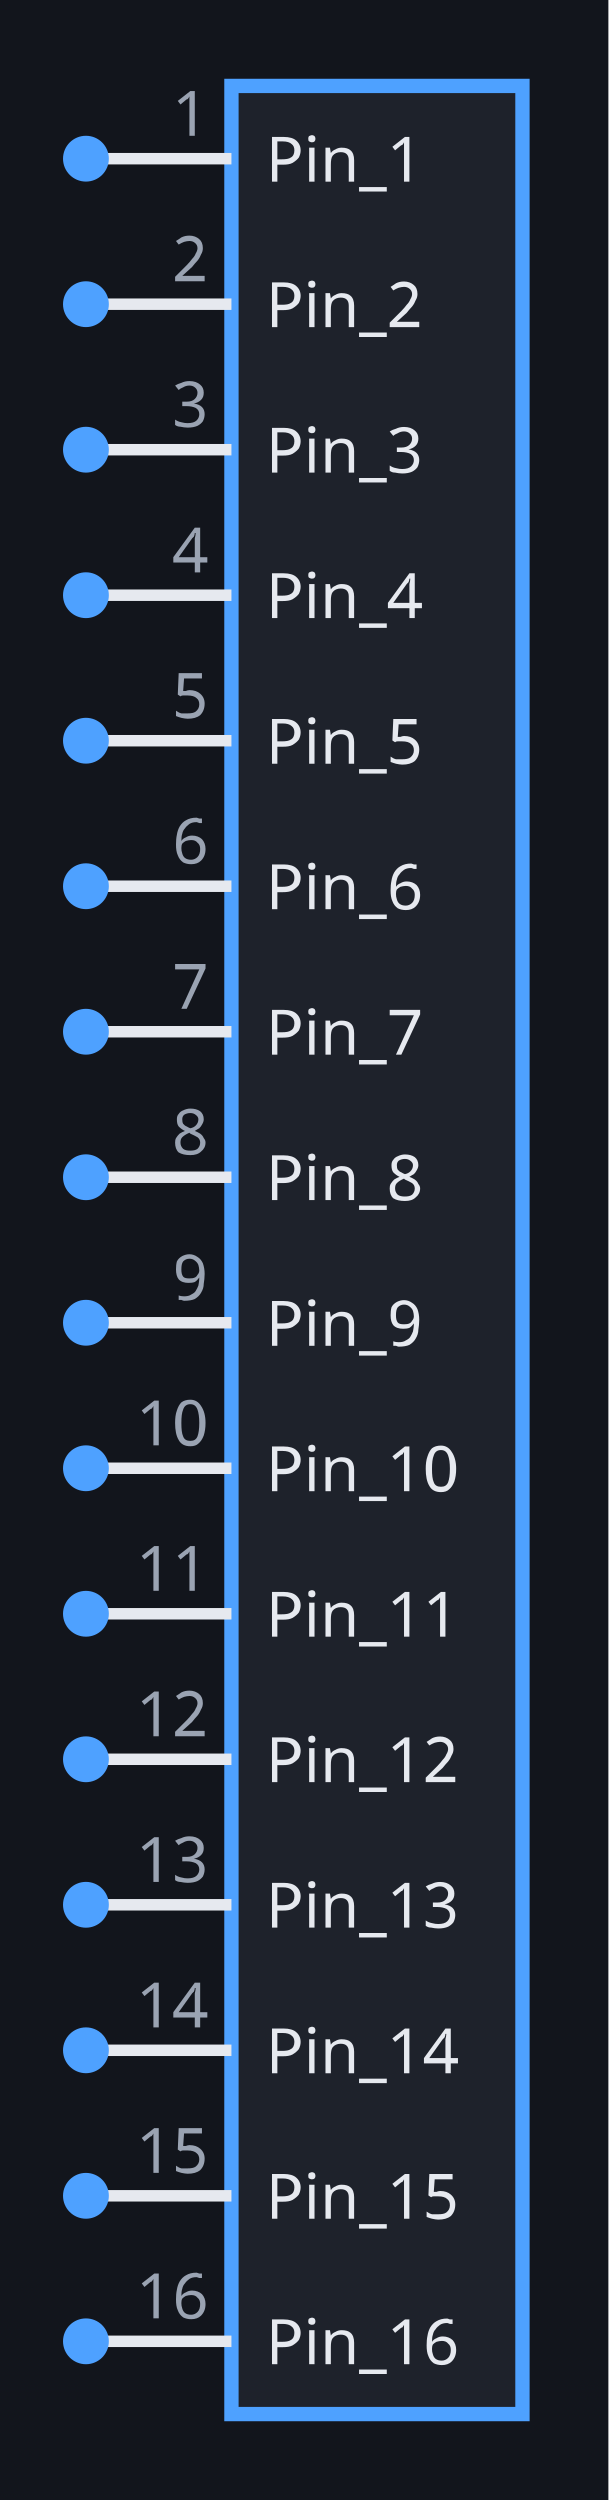
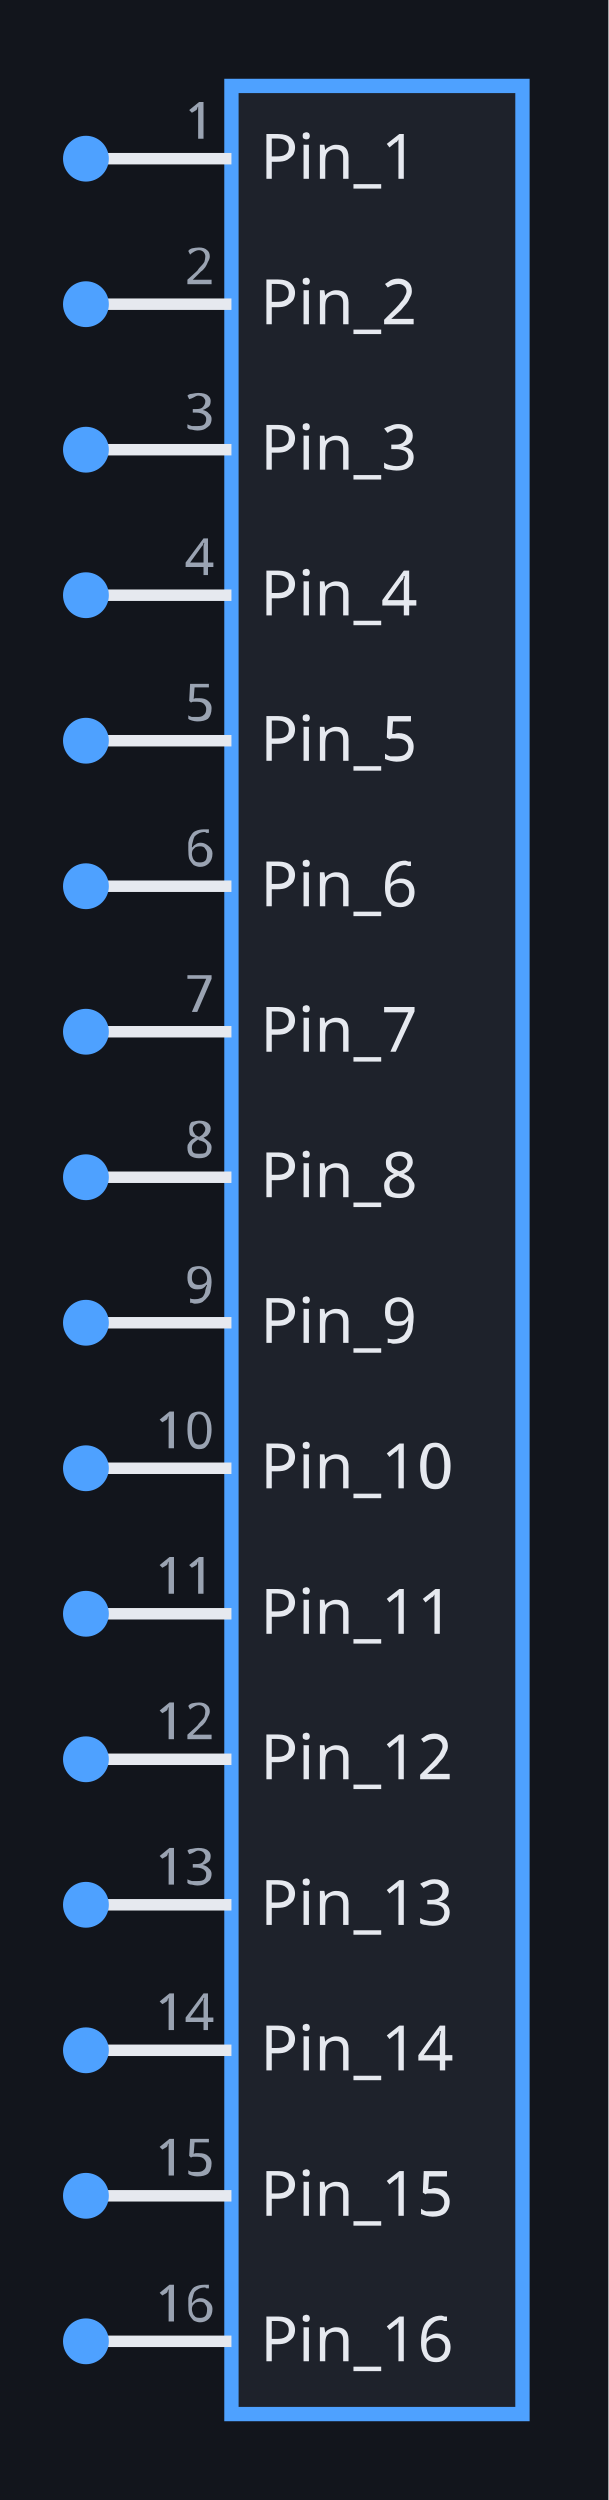
<svg xmlns="http://www.w3.org/2000/svg" viewBox="-6.58 -21.82 10.62 43.64" preserveAspectRatio="xMidYMid meet" style="width:100%;height:100%">
  <rect x="-6.58" y="-21.82" width="10.62" height="43.64" fill="#12151c" />
  <rect x="-2.540" y="-20.320" width="5.080" height="40.640" fill="#1e222b" stroke="#4ea1ff" stroke-width="0.25" />
  <line x1="-5.080" y1="-19.050" x2="-2.540" y2="-19.050" stroke="#e6e9ef" stroke-width="0.2" />
  <circle cx="-5.080" cy="-19.050" r="0.4" fill="#4ea1ff" />
-   <text x="-2.940" y="-19.450" fill="#9aa3b2" font-size="1.1" text-anchor="end" font-family="sans-serif">1</text>
-   <text x="-1.940" y="-18.650" fill="#e6e9ef" font-size="1.1" text-anchor="start" font-family="sans-serif">Pin_1</text>
+   <text x="-2.040" y="-18.700" fill="#e6e9ef" font-size="1.1" text-anchor="start" font-family="sans-serif">Pin_1</text>
+   <text x="-2.840" y="-19.400" fill="#9aa3b2" font-size="0.9" text-anchor="end" font-family="sans-serif">1</text>
  <line x1="-5.080" y1="-16.510" x2="-2.540" y2="-16.510" stroke="#e6e9ef" stroke-width="0.2" />
  <circle cx="-5.080" cy="-16.510" r="0.4" fill="#4ea1ff" />
-   <text x="-2.940" y="-16.910" fill="#9aa3b2" font-size="1.1" text-anchor="end" font-family="sans-serif">2</text>
-   <text x="-1.940" y="-16.110" fill="#e6e9ef" font-size="1.1" text-anchor="start" font-family="sans-serif">Pin_2</text>
+   <text x="-2.040" y="-16.160" fill="#e6e9ef" font-size="1.1" text-anchor="start" font-family="sans-serif">Pin_2</text>
+   <text x="-2.840" y="-16.860" fill="#9aa3b2" font-size="0.9" text-anchor="end" font-family="sans-serif">2</text>
  <line x1="-5.080" y1="-13.970" x2="-2.540" y2="-13.970" stroke="#e6e9ef" stroke-width="0.2" />
  <circle cx="-5.080" cy="-13.970" r="0.4" fill="#4ea1ff" />
-   <text x="-2.940" y="-14.370" fill="#9aa3b2" font-size="1.1" text-anchor="end" font-family="sans-serif">3</text>
-   <text x="-1.940" y="-13.570" fill="#e6e9ef" font-size="1.1" text-anchor="start" font-family="sans-serif">Pin_3</text>
+   <text x="-2.040" y="-13.620" fill="#e6e9ef" font-size="1.1" text-anchor="start" font-family="sans-serif">Pin_3</text>
+   <text x="-2.840" y="-14.320" fill="#9aa3b2" font-size="0.9" text-anchor="end" font-family="sans-serif">3</text>
  <line x1="-5.080" y1="-11.430" x2="-2.540" y2="-11.430" stroke="#e6e9ef" stroke-width="0.2" />
  <circle cx="-5.080" cy="-11.430" r="0.4" fill="#4ea1ff" />
-   <text x="-2.940" y="-11.830" fill="#9aa3b2" font-size="1.1" text-anchor="end" font-family="sans-serif">4</text>
-   <text x="-1.940" y="-11.030" fill="#e6e9ef" font-size="1.1" text-anchor="start" font-family="sans-serif">Pin_4</text>
+   <text x="-2.040" y="-11.080" fill="#e6e9ef" font-size="1.1" text-anchor="start" font-family="sans-serif">Pin_4</text>
+   <text x="-2.840" y="-11.780" fill="#9aa3b2" font-size="0.9" text-anchor="end" font-family="sans-serif">4</text>
  <line x1="-5.080" y1="-8.890" x2="-2.540" y2="-8.890" stroke="#e6e9ef" stroke-width="0.2" />
  <circle cx="-5.080" cy="-8.890" r="0.4" fill="#4ea1ff" />
-   <text x="-2.940" y="-9.290" fill="#9aa3b2" font-size="1.1" text-anchor="end" font-family="sans-serif">5</text>
-   <text x="-1.940" y="-8.490" fill="#e6e9ef" font-size="1.1" text-anchor="start" font-family="sans-serif">Pin_5</text>
+   <text x="-2.040" y="-8.540" fill="#e6e9ef" font-size="1.1" text-anchor="start" font-family="sans-serif">Pin_5</text>
+   <text x="-2.840" y="-9.240" fill="#9aa3b2" font-size="0.9" text-anchor="end" font-family="sans-serif">5</text>
  <line x1="-5.080" y1="-6.350" x2="-2.540" y2="-6.350" stroke="#e6e9ef" stroke-width="0.2" />
  <circle cx="-5.080" cy="-6.350" r="0.4" fill="#4ea1ff" />
-   <text x="-2.940" y="-6.750" fill="#9aa3b2" font-size="1.1" text-anchor="end" font-family="sans-serif">6</text>
-   <text x="-1.940" y="-5.950" fill="#e6e9ef" font-size="1.1" text-anchor="start" font-family="sans-serif">Pin_6</text>
+   <text x="-2.040" y="-6.000" fill="#e6e9ef" font-size="1.1" text-anchor="start" font-family="sans-serif">Pin_6</text>
+   <text x="-2.840" y="-6.700" fill="#9aa3b2" font-size="0.9" text-anchor="end" font-family="sans-serif">6</text>
  <line x1="-5.080" y1="-3.810" x2="-2.540" y2="-3.810" stroke="#e6e9ef" stroke-width="0.2" />
  <circle cx="-5.080" cy="-3.810" r="0.4" fill="#4ea1ff" />
-   <text x="-2.940" y="-4.210" fill="#9aa3b2" font-size="1.1" text-anchor="end" font-family="sans-serif">7</text>
-   <text x="-1.940" y="-3.410" fill="#e6e9ef" font-size="1.1" text-anchor="start" font-family="sans-serif">Pin_7</text>
+   <text x="-2.040" y="-3.460" fill="#e6e9ef" font-size="1.1" text-anchor="start" font-family="sans-serif">Pin_7</text>
+   <text x="-2.840" y="-4.160" fill="#9aa3b2" font-size="0.9" text-anchor="end" font-family="sans-serif">7</text>
  <line x1="-5.080" y1="-1.270" x2="-2.540" y2="-1.270" stroke="#e6e9ef" stroke-width="0.2" />
  <circle cx="-5.080" cy="-1.270" r="0.4" fill="#4ea1ff" />
-   <text x="-2.940" y="-1.670" fill="#9aa3b2" font-size="1.1" text-anchor="end" font-family="sans-serif">8</text>
-   <text x="-1.940" y="-0.870" fill="#e6e9ef" font-size="1.1" text-anchor="start" font-family="sans-serif">Pin_8</text>
+   <text x="-2.040" y="-0.920" fill="#e6e9ef" font-size="1.1" text-anchor="start" font-family="sans-serif">Pin_8</text>
+   <text x="-2.840" y="-1.620" fill="#9aa3b2" font-size="0.9" text-anchor="end" font-family="sans-serif">8</text>
  <line x1="-5.080" y1="1.270" x2="-2.540" y2="1.270" stroke="#e6e9ef" stroke-width="0.2" />
  <circle cx="-5.080" cy="1.270" r="0.4" fill="#4ea1ff" />
-   <text x="-2.940" y="0.870" fill="#9aa3b2" font-size="1.1" text-anchor="end" font-family="sans-serif">9</text>
-   <text x="-1.940" y="1.670" fill="#e6e9ef" font-size="1.1" text-anchor="start" font-family="sans-serif">Pin_9</text>
+   <text x="-2.040" y="1.620" fill="#e6e9ef" font-size="1.1" text-anchor="start" font-family="sans-serif">Pin_9</text>
+   <text x="-2.840" y="0.920" fill="#9aa3b2" font-size="0.9" text-anchor="end" font-family="sans-serif">9</text>
  <line x1="-5.080" y1="3.810" x2="-2.540" y2="3.810" stroke="#e6e9ef" stroke-width="0.2" />
  <circle cx="-5.080" cy="3.810" r="0.4" fill="#4ea1ff" />
-   <text x="-2.940" y="3.410" fill="#9aa3b2" font-size="1.1" text-anchor="end" font-family="sans-serif">10</text>
-   <text x="-1.940" y="4.210" fill="#e6e9ef" font-size="1.1" text-anchor="start" font-family="sans-serif">Pin_10</text>
+   <text x="-2.040" y="4.160" fill="#e6e9ef" font-size="1.1" text-anchor="start" font-family="sans-serif">Pin_10</text>
+   <text x="-2.840" y="3.460" fill="#9aa3b2" font-size="0.9" text-anchor="end" font-family="sans-serif">10</text>
  <line x1="-5.080" y1="6.350" x2="-2.540" y2="6.350" stroke="#e6e9ef" stroke-width="0.2" />
  <circle cx="-5.080" cy="6.350" r="0.4" fill="#4ea1ff" />
-   <text x="-2.940" y="5.950" fill="#9aa3b2" font-size="1.1" text-anchor="end" font-family="sans-serif">11</text>
-   <text x="-1.940" y="6.750" fill="#e6e9ef" font-size="1.1" text-anchor="start" font-family="sans-serif">Pin_11</text>
+   <text x="-2.040" y="6.700" fill="#e6e9ef" font-size="1.1" text-anchor="start" font-family="sans-serif">Pin_11</text>
+   <text x="-2.840" y="6.000" fill="#9aa3b2" font-size="0.9" text-anchor="end" font-family="sans-serif">11</text>
  <line x1="-5.080" y1="8.890" x2="-2.540" y2="8.890" stroke="#e6e9ef" stroke-width="0.2" />
  <circle cx="-5.080" cy="8.890" r="0.4" fill="#4ea1ff" />
-   <text x="-2.940" y="8.490" fill="#9aa3b2" font-size="1.1" text-anchor="end" font-family="sans-serif">12</text>
-   <text x="-1.940" y="9.290" fill="#e6e9ef" font-size="1.1" text-anchor="start" font-family="sans-serif">Pin_12</text>
+   <text x="-2.040" y="9.240" fill="#e6e9ef" font-size="1.1" text-anchor="start" font-family="sans-serif">Pin_12</text>
+   <text x="-2.840" y="8.540" fill="#9aa3b2" font-size="0.9" text-anchor="end" font-family="sans-serif">12</text>
  <line x1="-5.080" y1="11.430" x2="-2.540" y2="11.430" stroke="#e6e9ef" stroke-width="0.2" />
  <circle cx="-5.080" cy="11.430" r="0.4" fill="#4ea1ff" />
-   <text x="-2.940" y="11.030" fill="#9aa3b2" font-size="1.1" text-anchor="end" font-family="sans-serif">13</text>
-   <text x="-1.940" y="11.830" fill="#e6e9ef" font-size="1.1" text-anchor="start" font-family="sans-serif">Pin_13</text>
+   <text x="-2.040" y="11.780" fill="#e6e9ef" font-size="1.1" text-anchor="start" font-family="sans-serif">Pin_13</text>
+   <text x="-2.840" y="11.080" fill="#9aa3b2" font-size="0.9" text-anchor="end" font-family="sans-serif">13</text>
  <line x1="-5.080" y1="13.970" x2="-2.540" y2="13.970" stroke="#e6e9ef" stroke-width="0.2" />
  <circle cx="-5.080" cy="13.970" r="0.4" fill="#4ea1ff" />
-   <text x="-2.940" y="13.570" fill="#9aa3b2" font-size="1.1" text-anchor="end" font-family="sans-serif">14</text>
-   <text x="-1.940" y="14.370" fill="#e6e9ef" font-size="1.1" text-anchor="start" font-family="sans-serif">Pin_14</text>
+   <text x="-2.040" y="14.320" fill="#e6e9ef" font-size="1.1" text-anchor="start" font-family="sans-serif">Pin_14</text>
+   <text x="-2.840" y="13.620" fill="#9aa3b2" font-size="0.9" text-anchor="end" font-family="sans-serif">14</text>
  <line x1="-5.080" y1="16.510" x2="-2.540" y2="16.510" stroke="#e6e9ef" stroke-width="0.2" />
  <circle cx="-5.080" cy="16.510" r="0.4" fill="#4ea1ff" />
-   <text x="-2.940" y="16.110" fill="#9aa3b2" font-size="1.1" text-anchor="end" font-family="sans-serif">15</text>
-   <text x="-1.940" y="16.910" fill="#e6e9ef" font-size="1.1" text-anchor="start" font-family="sans-serif">Pin_15</text>
+   <text x="-2.040" y="16.860" fill="#e6e9ef" font-size="1.1" text-anchor="start" font-family="sans-serif">Pin_15</text>
+   <text x="-2.840" y="16.160" fill="#9aa3b2" font-size="0.9" text-anchor="end" font-family="sans-serif">15</text>
  <line x1="-5.080" y1="19.050" x2="-2.540" y2="19.050" stroke="#e6e9ef" stroke-width="0.2" />
  <circle cx="-5.080" cy="19.050" r="0.4" fill="#4ea1ff" />
-   <text x="-2.940" y="18.650" fill="#9aa3b2" font-size="1.1" text-anchor="end" font-family="sans-serif">16</text>
-   <text x="-1.940" y="19.450" fill="#e6e9ef" font-size="1.1" text-anchor="start" font-family="sans-serif">Pin_16</text>
+   <text x="-2.040" y="19.400" fill="#e6e9ef" font-size="1.1" text-anchor="start" font-family="sans-serif">Pin_16</text>
+   <text x="-2.840" y="18.700" fill="#9aa3b2" font-size="0.9" text-anchor="end" font-family="sans-serif">16</text>
</svg>
